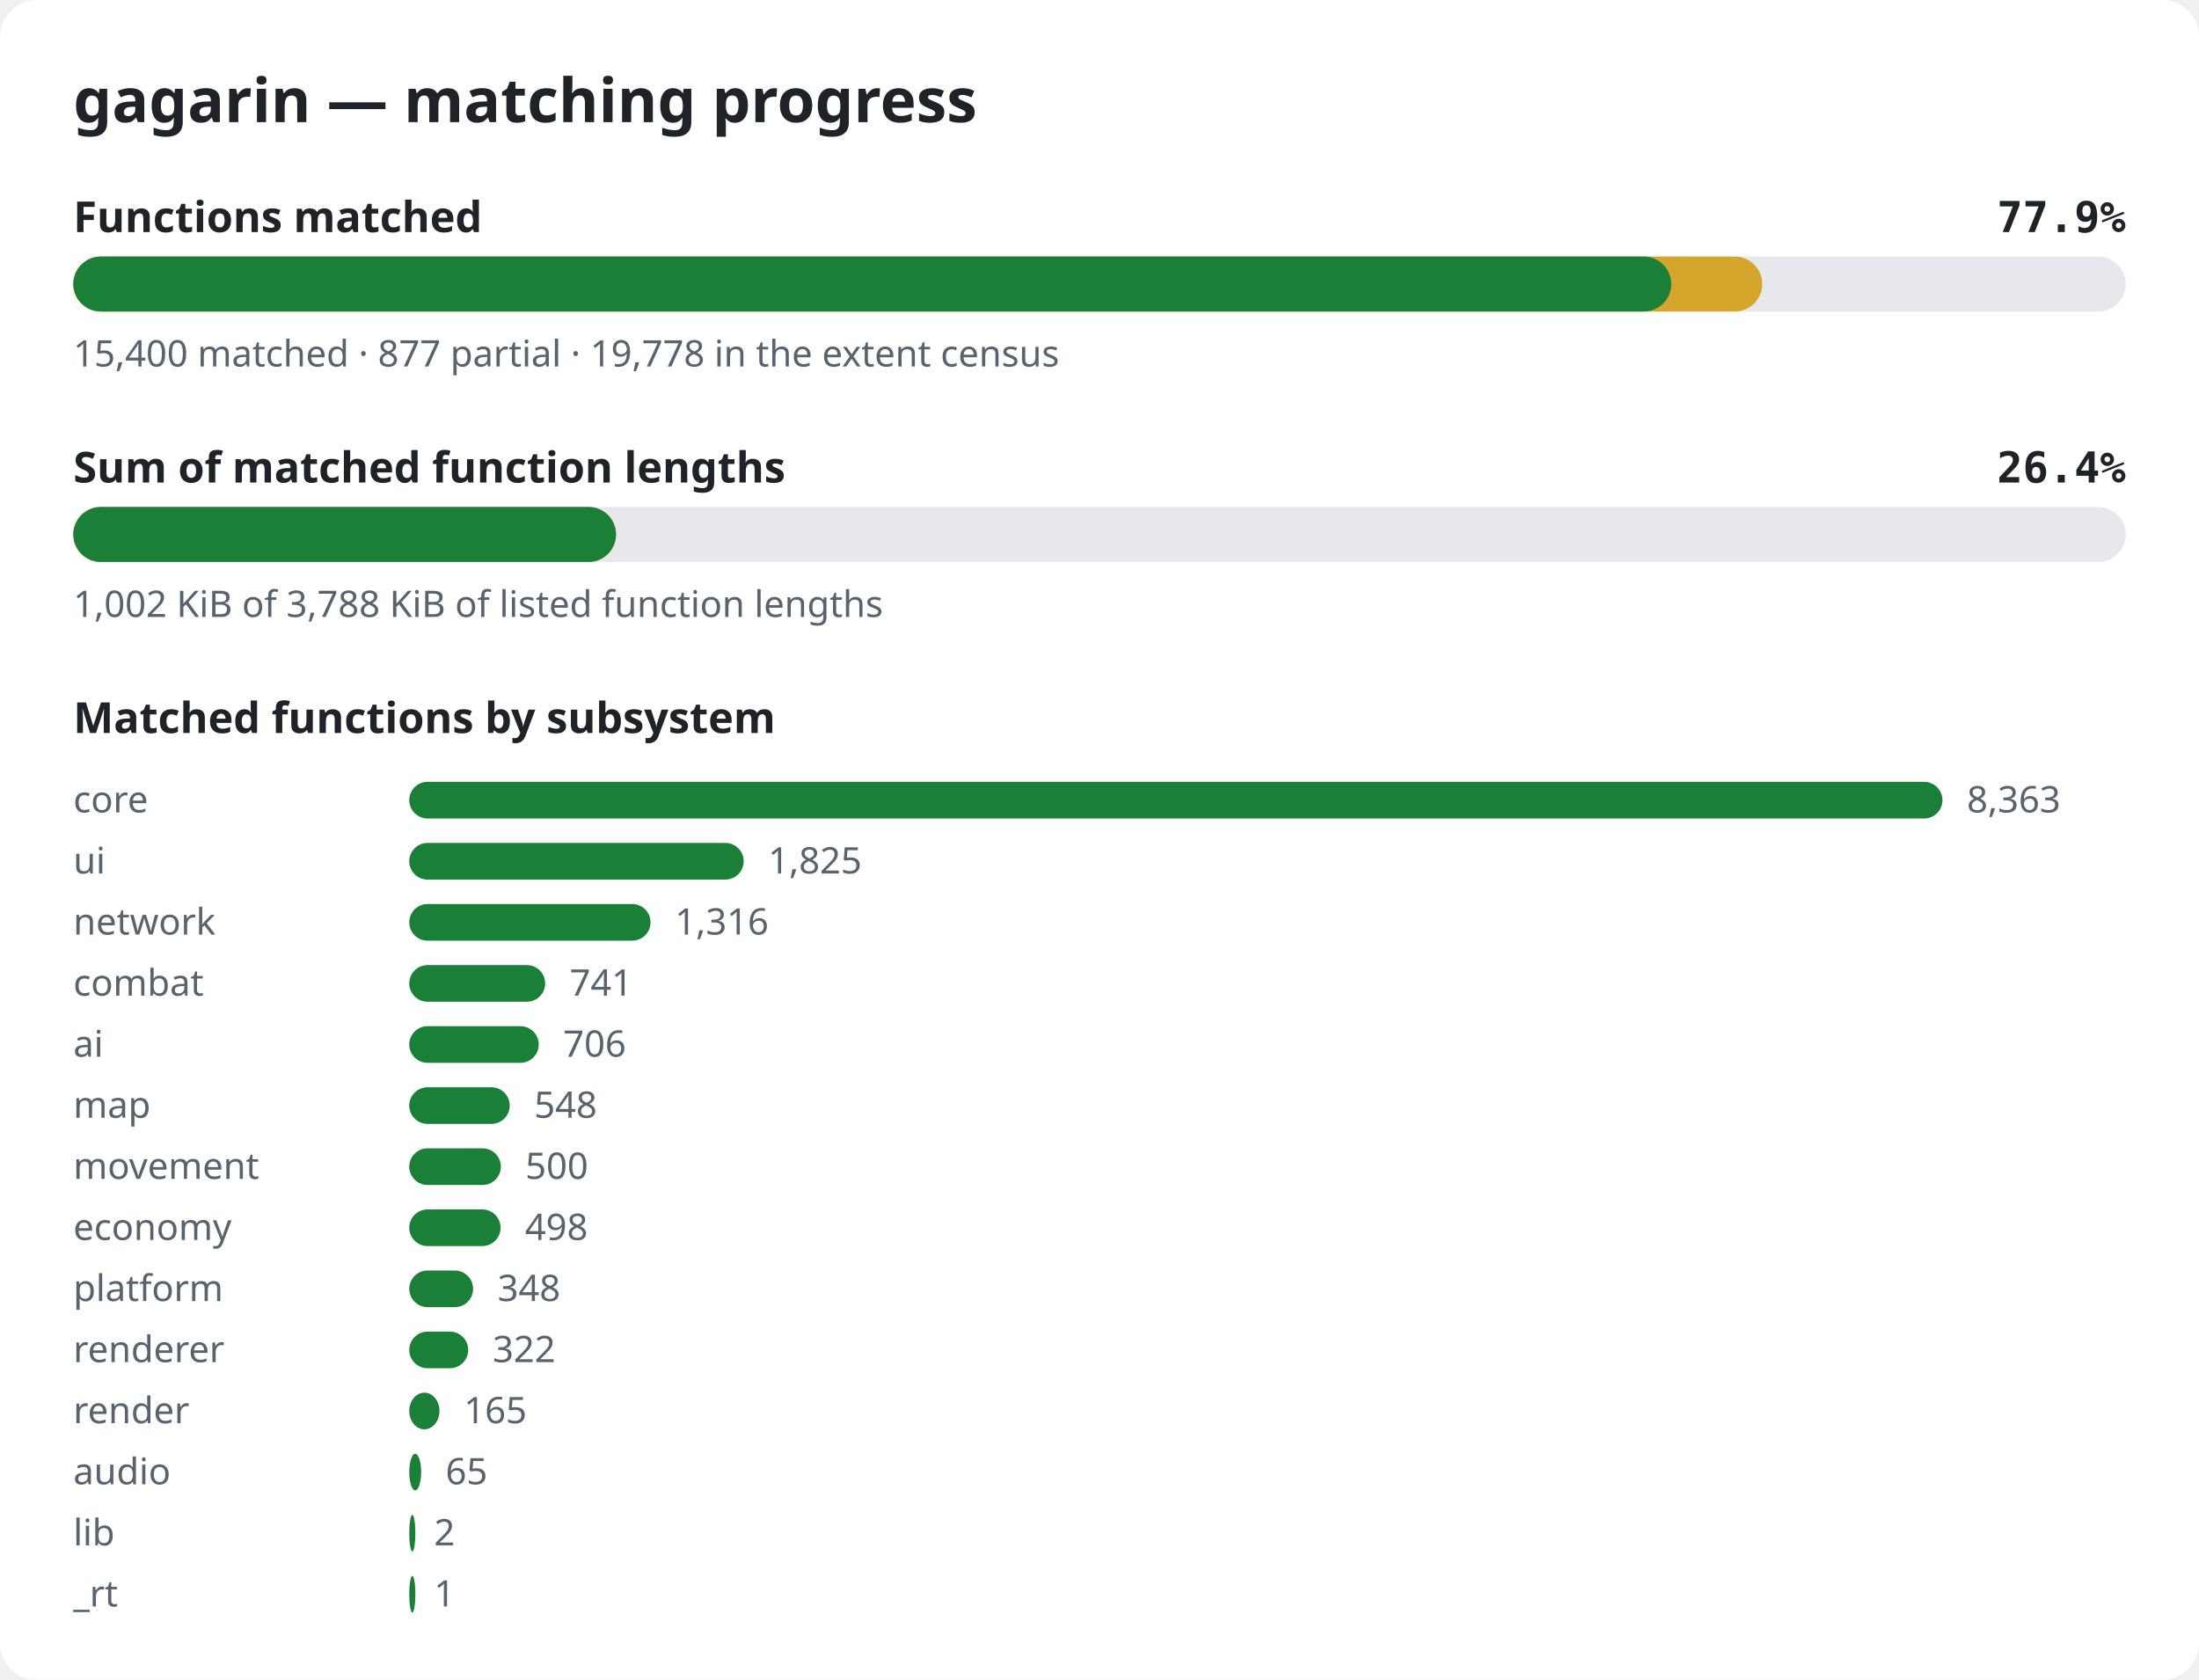
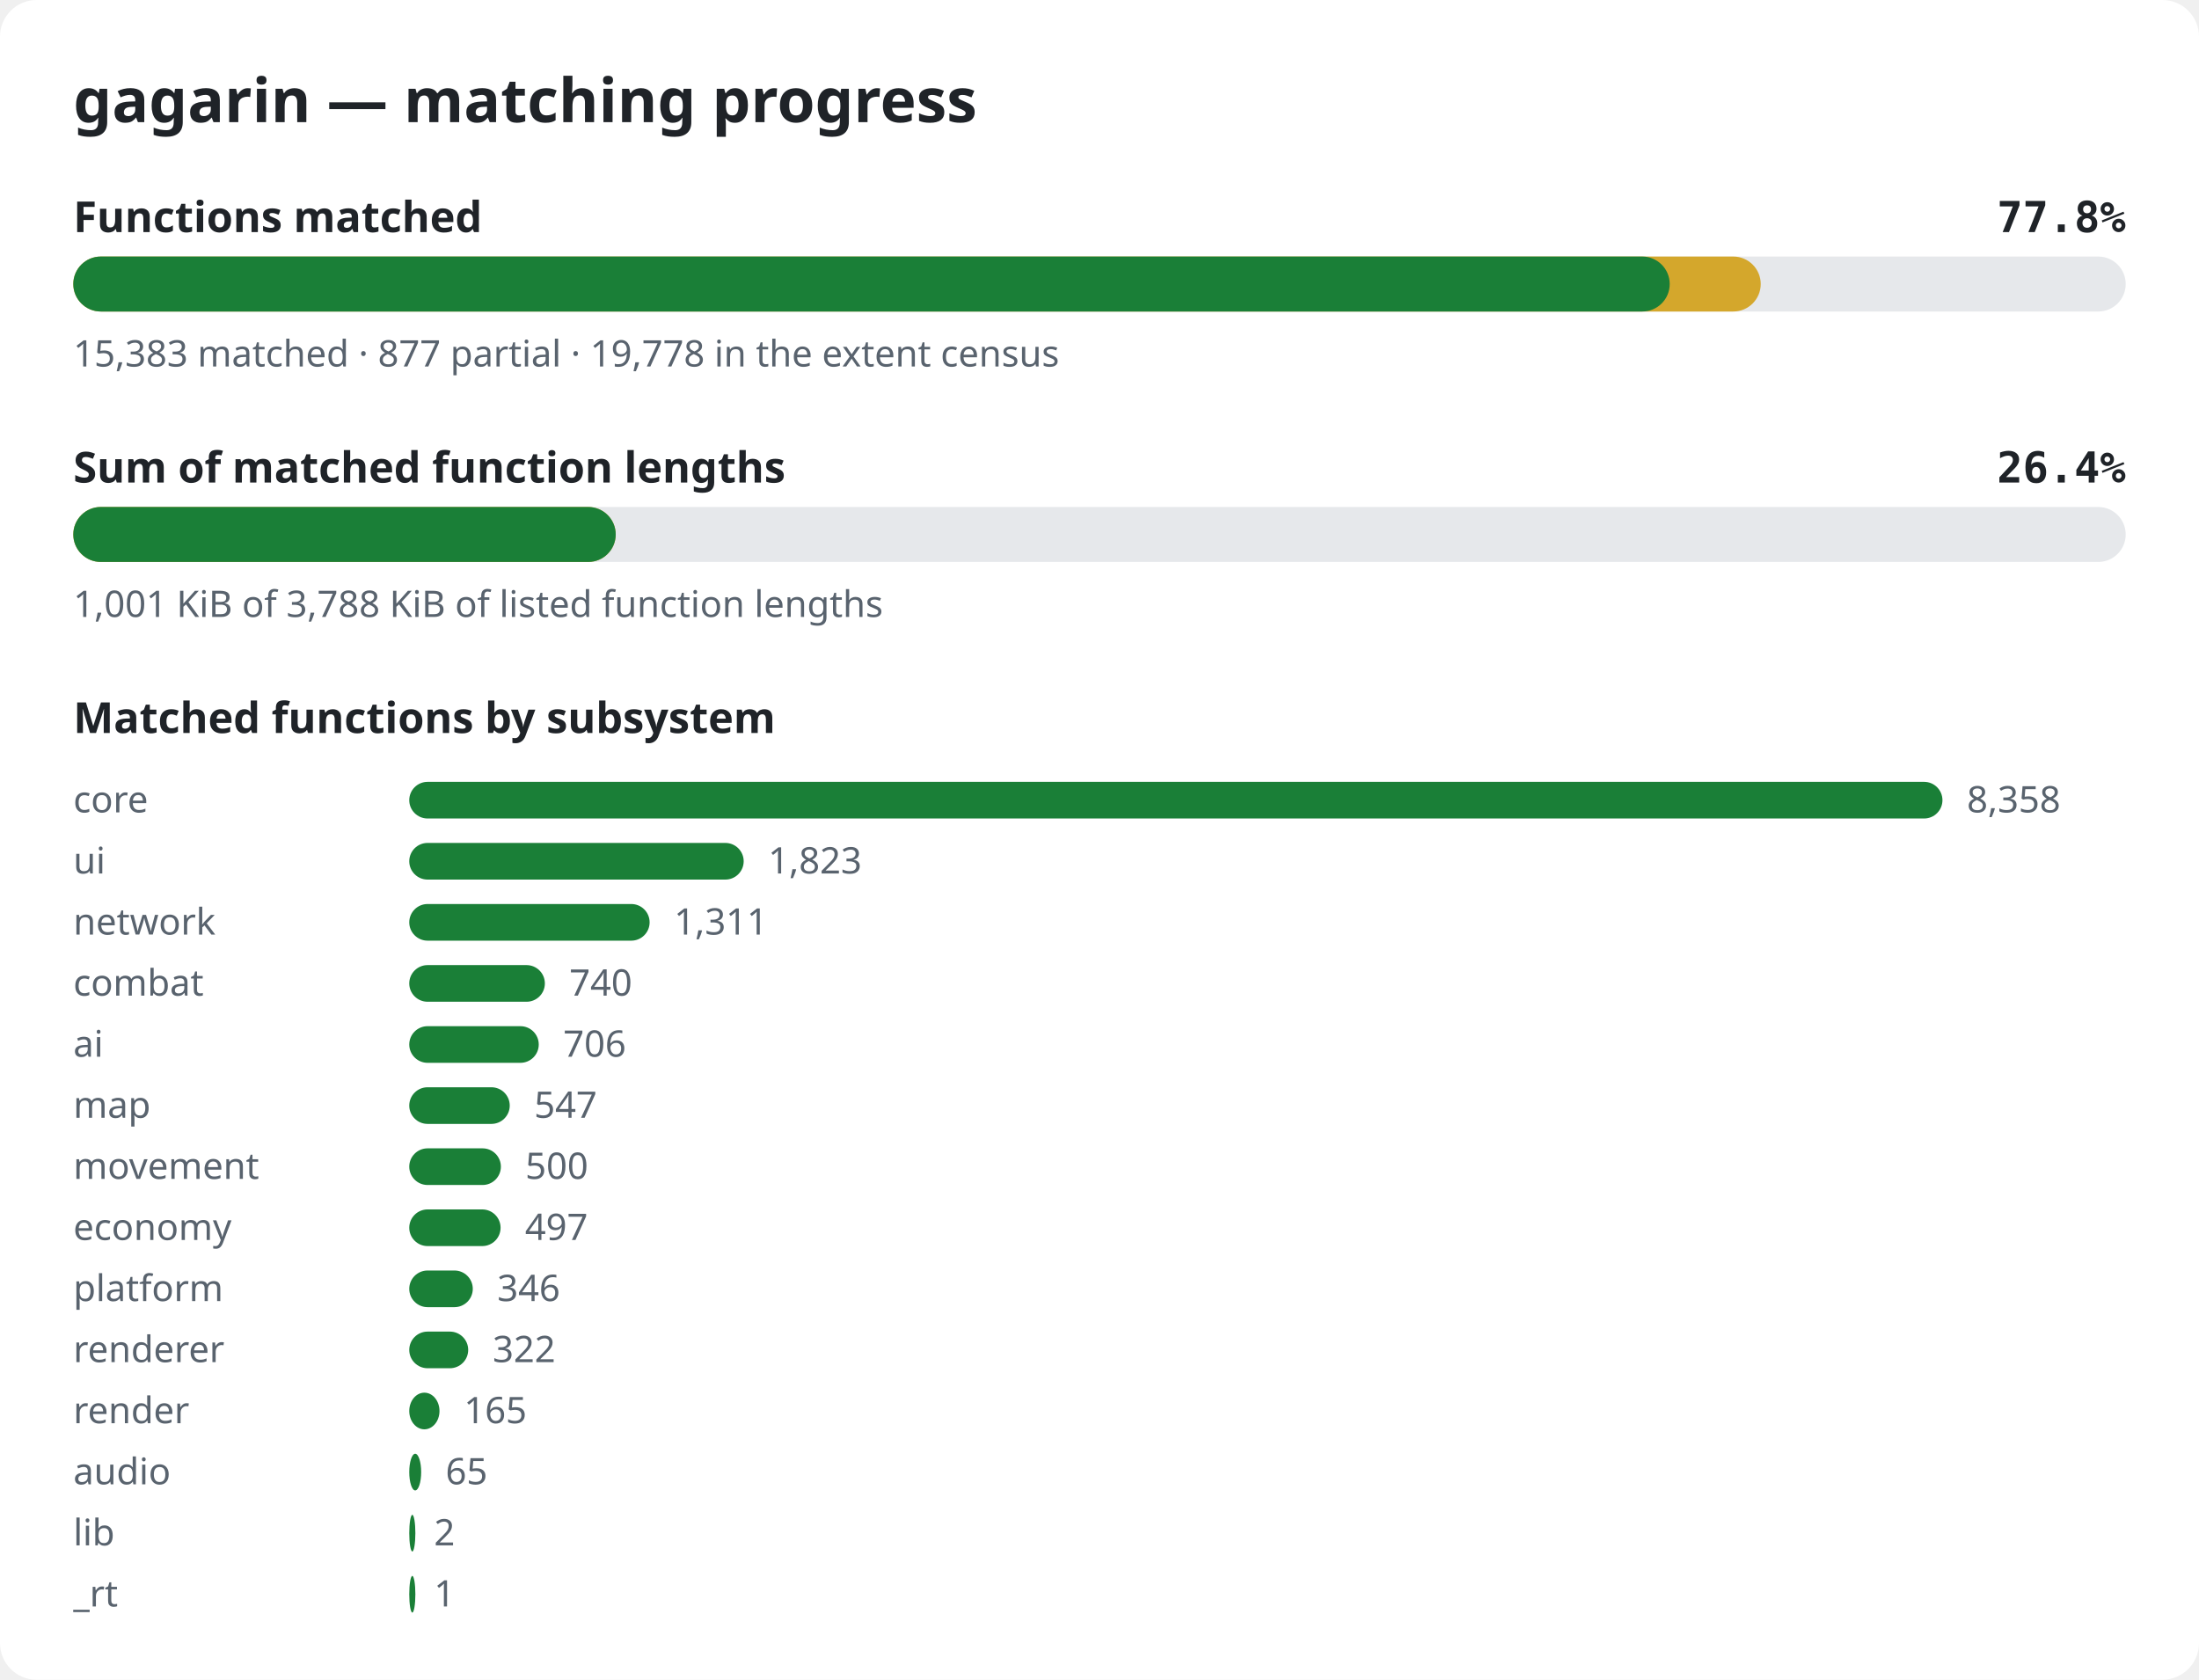
<svg xmlns="http://www.w3.org/2000/svg" width="720" height="550" viewBox="0 0 720 550" role="img" aria-label="gagarin matching progress">
  <style>.bg{fill:#ffffff}.title{font:600 20px sans-serif;fill:#1f2328}.label{font:600 14px sans-serif;fill:#1f2328}.pct{font:600 14px monospace;fill:#1f2328}.note{font:12px sans-serif;fill:#59636e}.track{fill:#e6e8eb}.done{fill:#1a7f37}.partial{fill:#d4a72c}@media (prefers-color-scheme: dark){.bg{fill:#0d1117}.title,.label,.pct{fill:#e6edf3}.note{fill:#9198a1}.track{fill:#262c36}.done{fill:#3fb950}.partial{fill:#d29922}}</style>
  <rect width="720" height="550" rx="12" class="bg" />
  <text x="24" y="40" class="title">gagarin — matching progress</text>
  <text x="24" y="76" class="label">Functions matched</text>
-   <text x="696" y="76" class="pct" text-anchor="end">77.9%</text>
+   <text x="696" y="76" class="pct" text-anchor="end">77.8%</text>
  <rect x="24" y="84" width="672" height="18" rx="9" class="track" />
-   <rect x="24" y="84" width="553.0" height="18" rx="9" class="partial" />
-   <rect x="24" y="84" width="523.2" height="18" rx="9" class="done" />
-   <text x="24" y="120" class="note">15,400 matched · 877 partial · 19,778 in the extent census</text>
+   <rect x="24" y="84" width="552.5" height="18" rx="9" class="partial" />
+   <rect x="24" y="84" width="522.7" height="18" rx="9" class="done" />
+   <text x="24" y="120" class="note">15,383 matched · 877 partial · 19,778 in the extent census</text>
  <text x="24" y="158" class="label">Sum of matched function lengths</text>
  <text x="696" y="158" class="pct" text-anchor="end">26.4%</text>
  <rect x="24" y="166" width="672" height="18" rx="9" class="track" />
-   <rect x="24" y="166" width="177.7" height="18" rx="9" class="partial" />
-   <rect x="24" y="166" width="177.7" height="18" rx="9" class="done" />
-   <text x="24" y="202" class="note">1,002 KiB of 3,788 KiB of listed function lengths</text>
+   <rect x="24" y="166" width="177.6" height="18" rx="9" class="partial" />
+   <rect x="24" y="166" width="177.6" height="18" rx="9" class="done" />
+   <text x="24" y="202" class="note">1,001 KiB of 3,788 KiB of listed function lengths</text>
  <text x="24" y="240" class="label">Matched functions by subsystem</text>
  <text x="24" y="266" class="note">core</text>
  <rect x="134" y="256" width="502.0" height="12" rx="6" class="done" />
-   <text x="644.0" y="266" class="note">8,363</text>
+   <text x="644.0" y="266" class="note">8,358</text>
  <text x="24" y="286" class="note">ui</text>
  <rect x="134" y="276" width="109.5" height="12" rx="6" class="done" />
-   <text x="251.5" y="286" class="note">1,825</text>
+   <text x="251.5" y="286" class="note">1,823</text>
  <text x="24" y="306" class="note">network</text>
-   <rect x="134" y="296" width="79.0" height="12" rx="6" class="done" />
-   <text x="221.0" y="306" class="note">1,316</text>
+   <rect x="134" y="296" width="78.7" height="12" rx="6" class="done" />
+   <text x="220.7" y="306" class="note">1,311</text>
  <text x="24" y="326" class="note">combat</text>
-   <rect x="134" y="316" width="44.5" height="12" rx="6" class="done" />
-   <text x="186.5" y="326" class="note">741</text>
+   <rect x="134" y="316" width="44.4" height="12" rx="6" class="done" />
+   <text x="186.4" y="326" class="note">740</text>
  <text x="24" y="346" class="note">ai</text>
  <rect x="134" y="336" width="42.4" height="12" rx="6" class="done" />
  <text x="184.4" y="346" class="note">706</text>
  <text x="24" y="366" class="note">map</text>
  <rect x="134" y="356" width="32.9" height="12" rx="6" class="done" />
-   <text x="174.9" y="366" class="note">548</text>
+   <text x="174.9" y="366" class="note">547</text>
  <text x="24" y="386" class="note">movement</text>
  <rect x="134" y="376" width="30.0" height="12" rx="6" class="done" />
  <text x="172.0" y="386" class="note">500</text>
  <text x="24" y="406" class="note">economy</text>
  <rect x="134" y="396" width="29.9" height="12" rx="6" class="done" />
-   <text x="171.9" y="406" class="note">498</text>
+   <text x="171.9" y="406" class="note">497</text>
  <text x="24" y="426" class="note">platform</text>
-   <rect x="134" y="416" width="20.9" height="12" rx="6" class="done" />
-   <text x="162.9" y="426" class="note">348</text>
+   <rect x="134" y="416" width="20.8" height="12" rx="6" class="done" />
+   <text x="162.8" y="426" class="note">346</text>
  <text x="24" y="446" class="note">renderer</text>
  <rect x="134" y="436" width="19.3" height="12" rx="6" class="done" />
  <text x="161.3" y="446" class="note">322</text>
  <text x="24" y="466" class="note">render</text>
  <rect x="134" y="456" width="9.9" height="12" rx="6" class="done" />
  <text x="151.9" y="466" class="note">165</text>
  <text x="24" y="486" class="note">audio</text>
  <rect x="134" y="476" width="3.9" height="12" rx="6" class="done" />
  <text x="145.9" y="486" class="note">65</text>
  <text x="24" y="506" class="note">lib</text>
  <rect x="134" y="496" width="2.0" height="12" rx="6" class="done" />
  <text x="142.1" y="506" class="note">2</text>
  <text x="24" y="526" class="note">_rt</text>
  <rect x="134" y="516" width="2.0" height="12" rx="6" class="done" />
  <text x="142.1" y="526" class="note">1</text>
</svg>
